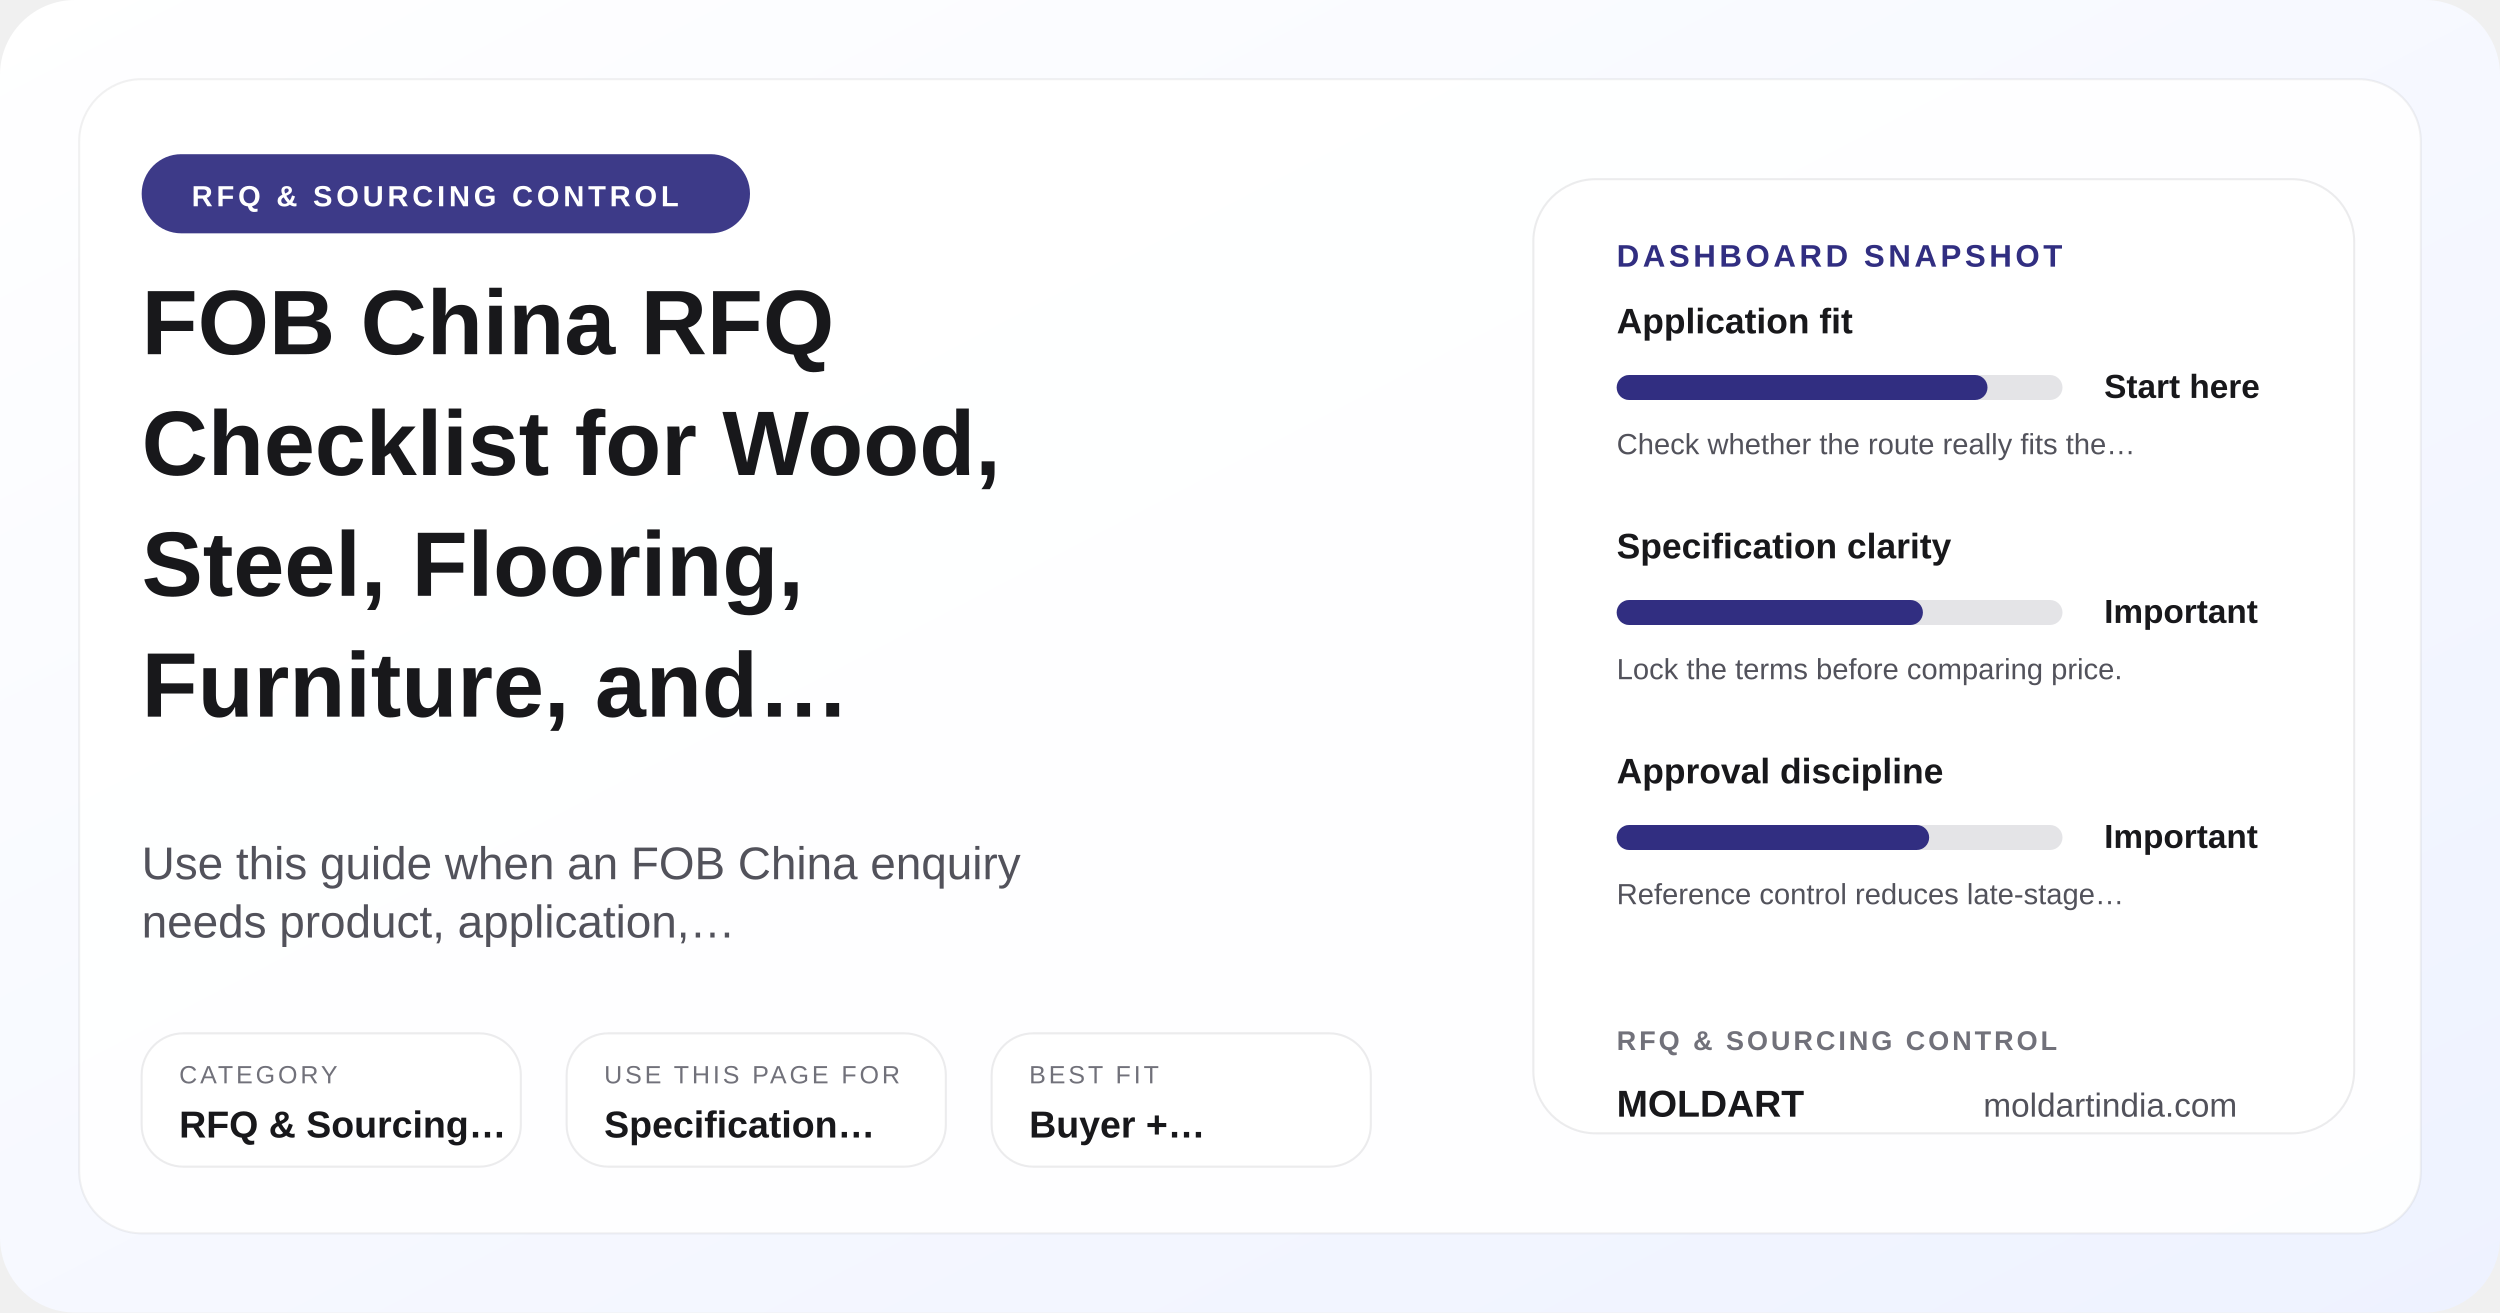
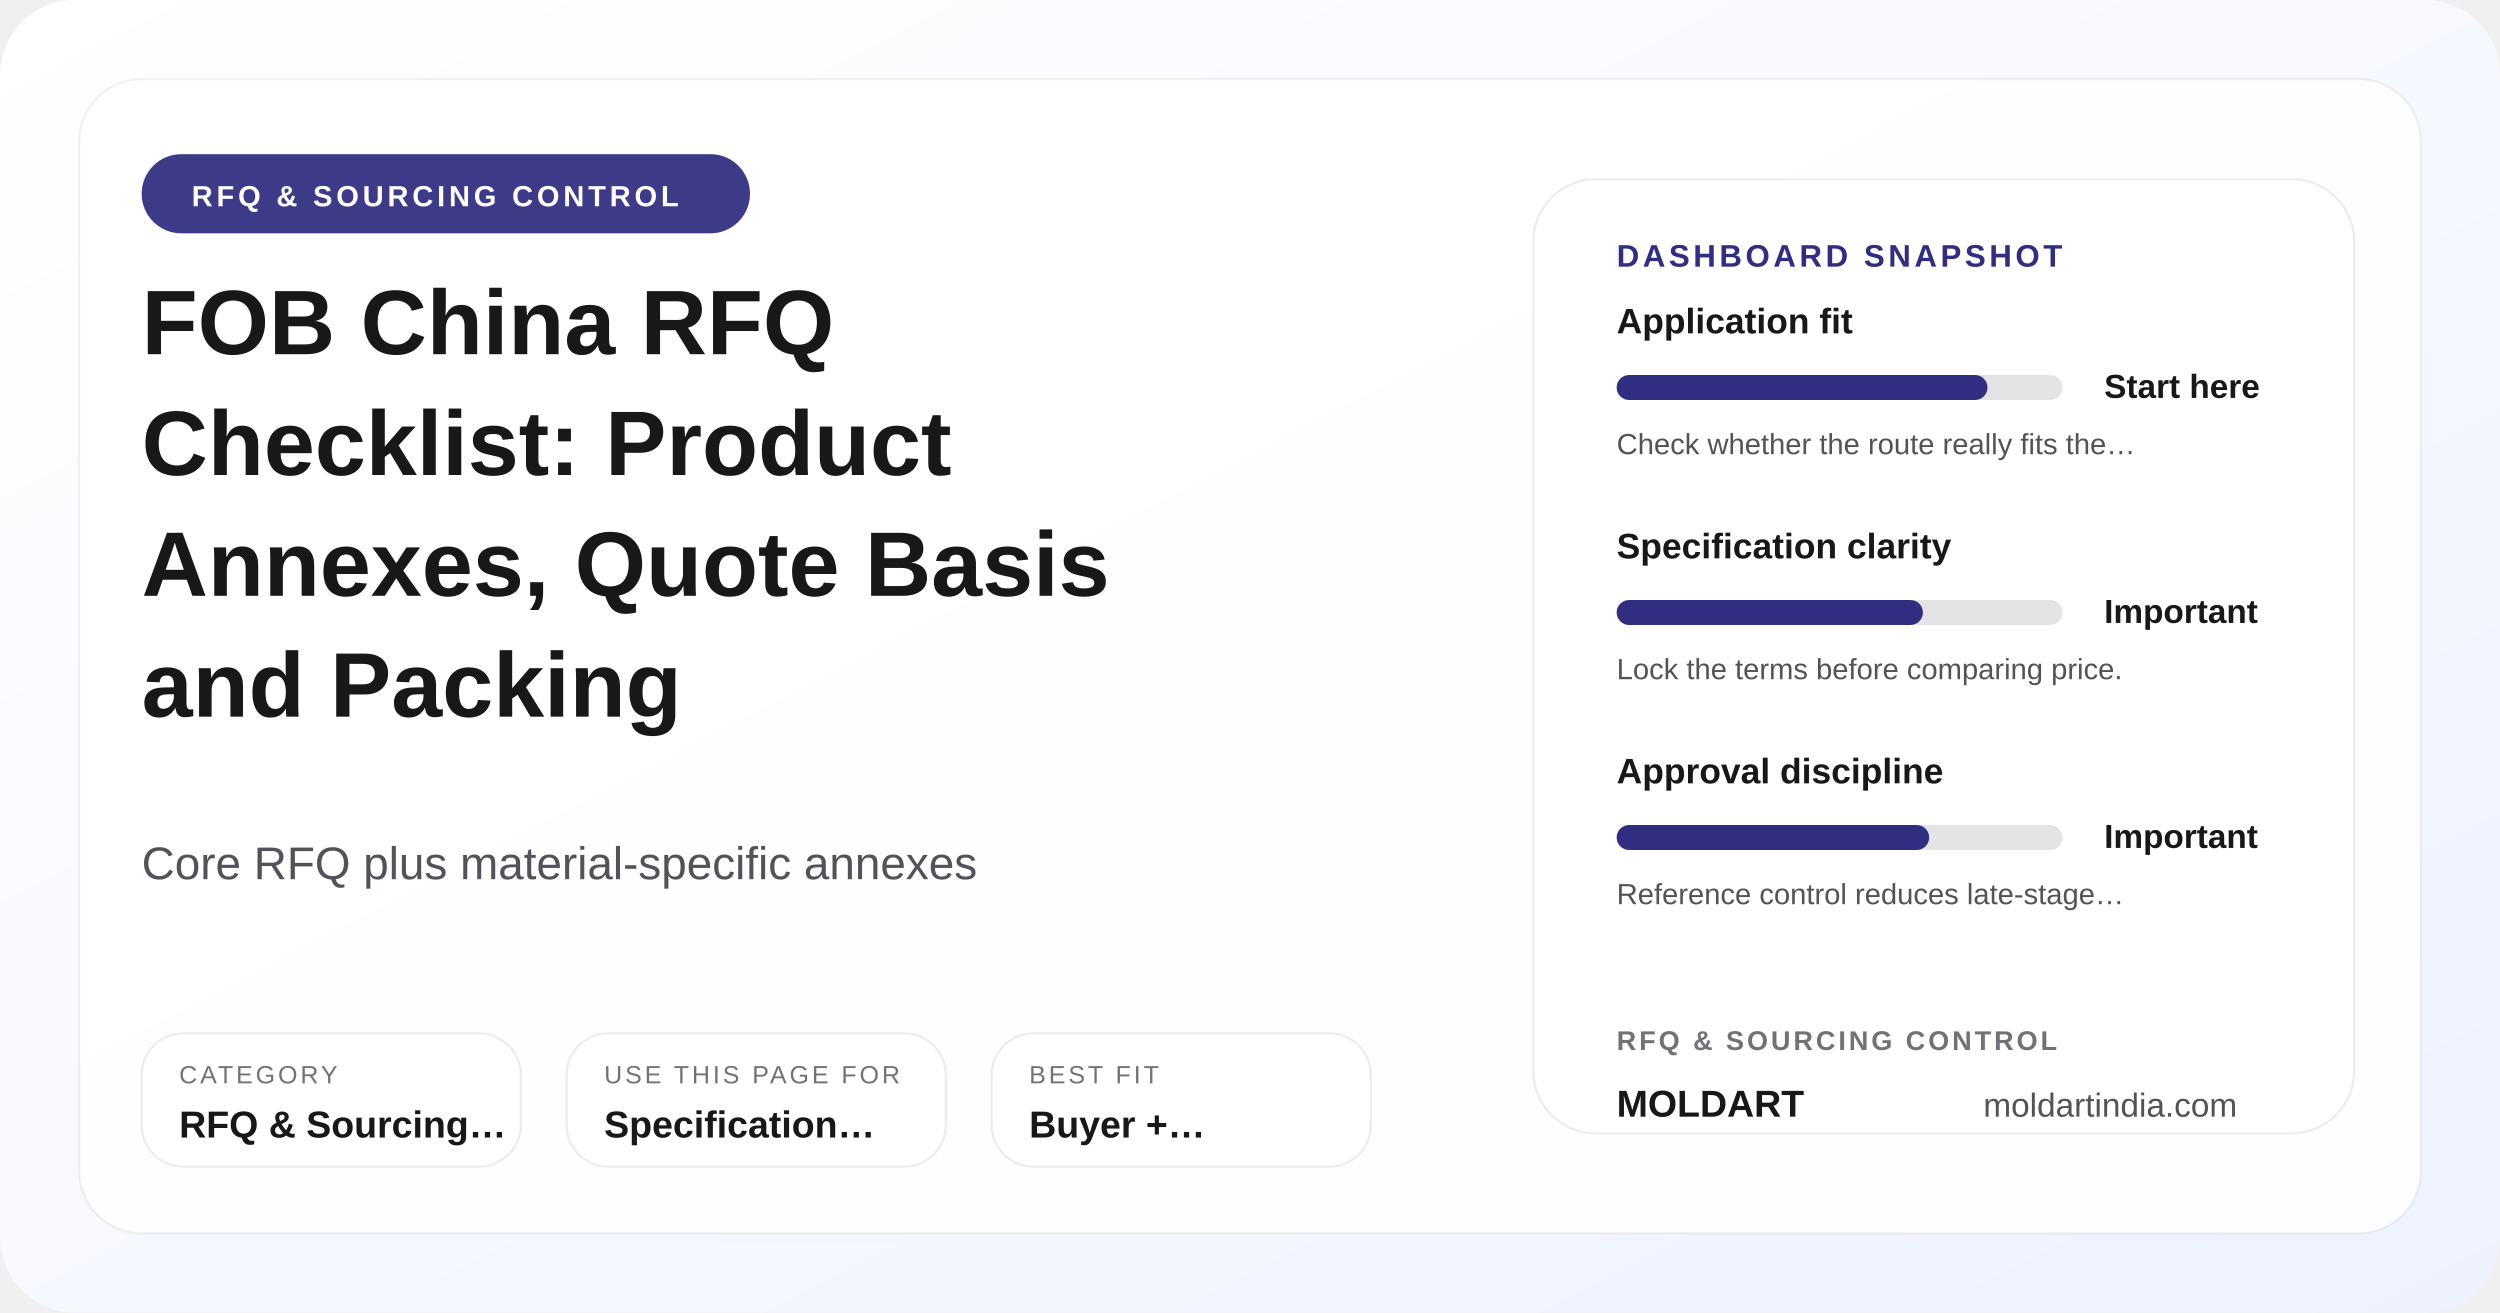
- <svg xmlns="http://www.w3.org/2000/svg" width="1200" height="630" viewBox="0 0 1200 630" role="img" aria-label="FOB China RFQ Checklist for Wood, Steel, Flooring, Furniture, and Tooling">
+ <svg xmlns="http://www.w3.org/2000/svg" width="1200" height="630" viewBox="0 0 1200 630" role="img" aria-label="FOB China RFQ Checklist: Product Annexes, Quote Basis and Packing">
  <defs>
    <linearGradient id="posterGrad-fob-china-rfq-checklist-wood-steel-flooring-furniture-tooling" x1="0%" y1="0%" x2="100%" y2="100%">
      <stop offset="0%" stop-color="#ffffff" />
      <stop offset="100%" stop-color="#eef2ff" />
    </linearGradient>
  </defs>
  <rect width="1200" height="630" rx="36" fill="url(#posterGrad-fob-china-rfq-checklist-wood-steel-flooring-furniture-tooling)" />
  <rect x="38" y="38" width="1124" height="554" rx="30" fill="rgba(255,255,255,0.9)" stroke="rgba(24,24,27,0.06)" />
  <circle cx="1072" cy="110" r="18" fill="#c7d2fe" />
  <circle cx="1036" cy="110" r="8" fill="#312e81" />
  <rect x="68" y="74" width="292" height="38" rx="19" fill="#312e81" opacity="0.94" />
  <text x="92" y="99" font-family="Arial, sans-serif" font-size="14" font-weight="700" fill="#ffffff" letter-spacing="1.8">RFQ &amp; SOURCING CONTROL</text>
  <text x="68" y="170" font-family="Arial, sans-serif" font-size="44" font-weight="700" fill="#18181b">FOB China RFQ</text>
-   <text x="68" y="228" font-family="Arial, sans-serif" font-size="44" font-weight="700" fill="#18181b">Checklist for Wood,</text>
-   <text x="68" y="286" font-family="Arial, sans-serif" font-size="44" font-weight="700" fill="#18181b">Steel, Flooring,</text>
-   <text x="68" y="344" font-family="Arial, sans-serif" font-size="44" font-weight="700" fill="#18181b">Furniture, and…</text>
-   <text x="68" y="422" font-family="Arial, sans-serif" font-size="22" fill="#52525b">Use this guide when an FOB China enquiry</text>
-   <text x="68" y="450" font-family="Arial, sans-serif" font-size="22" fill="#52525b">needs product, application,…</text>
+   <text x="68" y="228" font-family="Arial, sans-serif" font-size="44" font-weight="700" fill="#18181b">Checklist: Product</text>
+   <text x="68" y="286" font-family="Arial, sans-serif" font-size="44" font-weight="700" fill="#18181b">Annexes, Quote Basis</text>
+   <text x="68" y="344" font-family="Arial, sans-serif" font-size="44" font-weight="700" fill="#18181b">and Packing</text>
+   <text x="68" y="422" font-family="Arial, sans-serif" font-size="22" fill="#52525b">Core RFQ plus material-specific annexes</text>
  <rect x="68" y="496" width="182" height="64" rx="20" fill="rgba(255,255,255,0.94)" stroke="rgba(24,24,27,0.08)" />
  <text x="86" y="520" font-family="Arial, sans-serif" font-size="12" fill="#71717a" letter-spacing="1.4">CATEGORY</text>
  <text x="86" y="546" font-family="Arial, sans-serif" font-size="18" font-weight="700" fill="#18181b">RFQ &amp; Sourcing…</text>
  <rect x="272" y="496" width="182" height="64" rx="20" fill="rgba(255,255,255,0.94)" stroke="rgba(24,24,27,0.08)" />
  <text x="290" y="520" font-family="Arial, sans-serif" font-size="12" fill="#71717a" letter-spacing="1.4">USE THIS PAGE FOR</text>
  <text x="290" y="546" font-family="Arial, sans-serif" font-size="18" font-weight="700" fill="#18181b">Specification…</text>
  <rect x="476" y="496" width="182" height="64" rx="20" fill="rgba(255,255,255,0.94)" stroke="rgba(24,24,27,0.08)" />
  <text x="494" y="520" font-family="Arial, sans-serif" font-size="12" fill="#71717a" letter-spacing="1.4">BEST FIT</text>
  <text x="494" y="546" font-family="Arial, sans-serif" font-size="18" font-weight="700" fill="#18181b">Buyer +…</text>
  <rect x="736" y="86" width="394" height="458" rx="30" fill="#ffffff" stroke="rgba(24,24,27,0.08)" />
  <text x="776" y="128" font-family="Arial, sans-serif" font-size="15" font-weight="700" fill="#312e81" letter-spacing="1.7">DASHBOARD SNAPSHOT</text>
  <text x="776" y="160" font-family="Arial, sans-serif" font-size="17" font-weight="700" fill="#18181b">Application fit</text>
  <rect x="776" y="180" width="214" height="12" rx="6" fill="#e4e4e7" />
  <rect x="776" y="180" width="178" height="12" rx="6" fill="#312e81" />
  <text x="1010" y="191" font-family="Arial, sans-serif" font-size="16" font-weight="700" fill="#18181b">Start here</text>
  <text x="776" y="218" font-family="Arial, sans-serif" font-size="14" fill="#52525b">Check whether the route really fits the…</text>
  <text x="776" y="268" font-family="Arial, sans-serif" font-size="17" font-weight="700" fill="#18181b">Specification clarity</text>
  <rect x="776" y="288" width="214" height="12" rx="6" fill="#e4e4e7" />
  <rect x="776" y="288" width="147" height="12" rx="6" fill="#312e81" />
  <text x="1010" y="299" font-family="Arial, sans-serif" font-size="16" font-weight="700" fill="#18181b">Important</text>
  <text x="776" y="326" font-family="Arial, sans-serif" font-size="14" fill="#52525b">Lock the terms before comparing price.</text>
  <text x="776" y="376" font-family="Arial, sans-serif" font-size="17" font-weight="700" fill="#18181b">Approval discipline</text>
  <rect x="776" y="396" width="214" height="12" rx="6" fill="#e4e4e7" />
  <rect x="776" y="396" width="150" height="12" rx="6" fill="#312e81" />
  <text x="1010" y="407" font-family="Arial, sans-serif" font-size="16" font-weight="700" fill="#18181b">Important</text>
  <text x="776" y="434" font-family="Arial, sans-serif" font-size="14" fill="#52525b">Reference control reduces late-stage…</text>
  <text x="776" y="504" font-family="Arial, sans-serif" font-size="13" font-weight="700" fill="#71717a" letter-spacing="1.4">RFQ &amp; SOURCING CONTROL</text>
  <text x="776" y="536" font-family="Arial, sans-serif" font-size="18" font-weight="700" fill="#18181b">MOLDART</text>
  <text x="952" y="536" font-family="Arial, sans-serif" font-size="16" fill="#52525b">moldartindia.com</text>
</svg>
